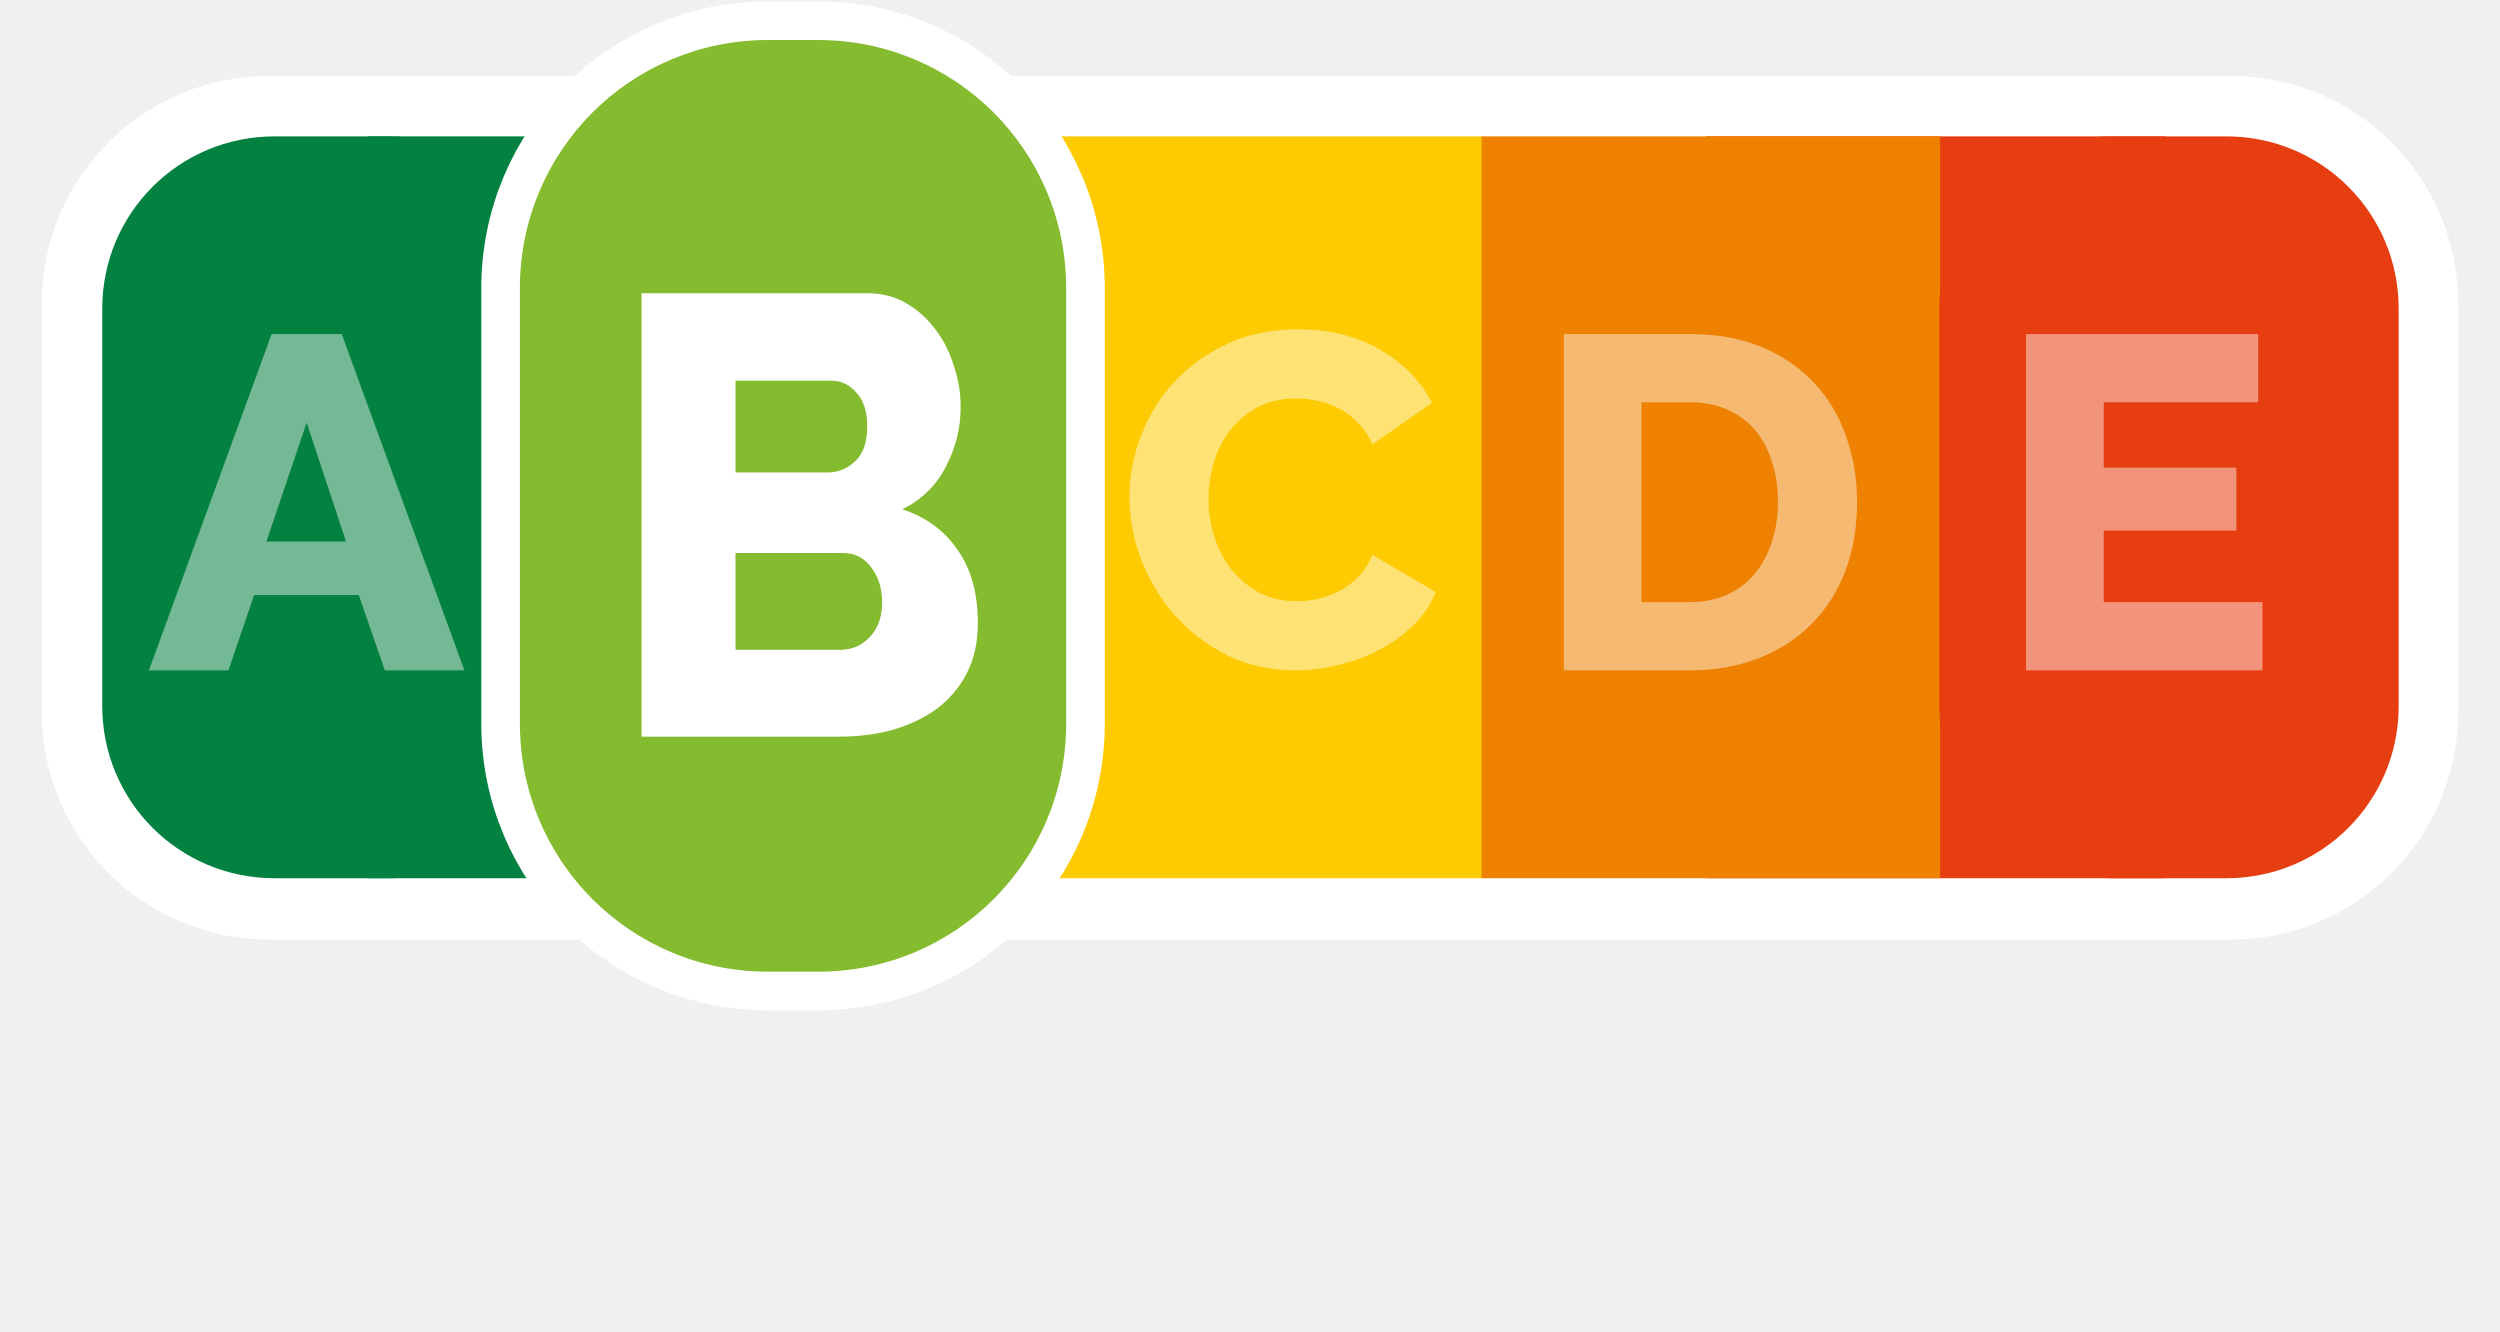
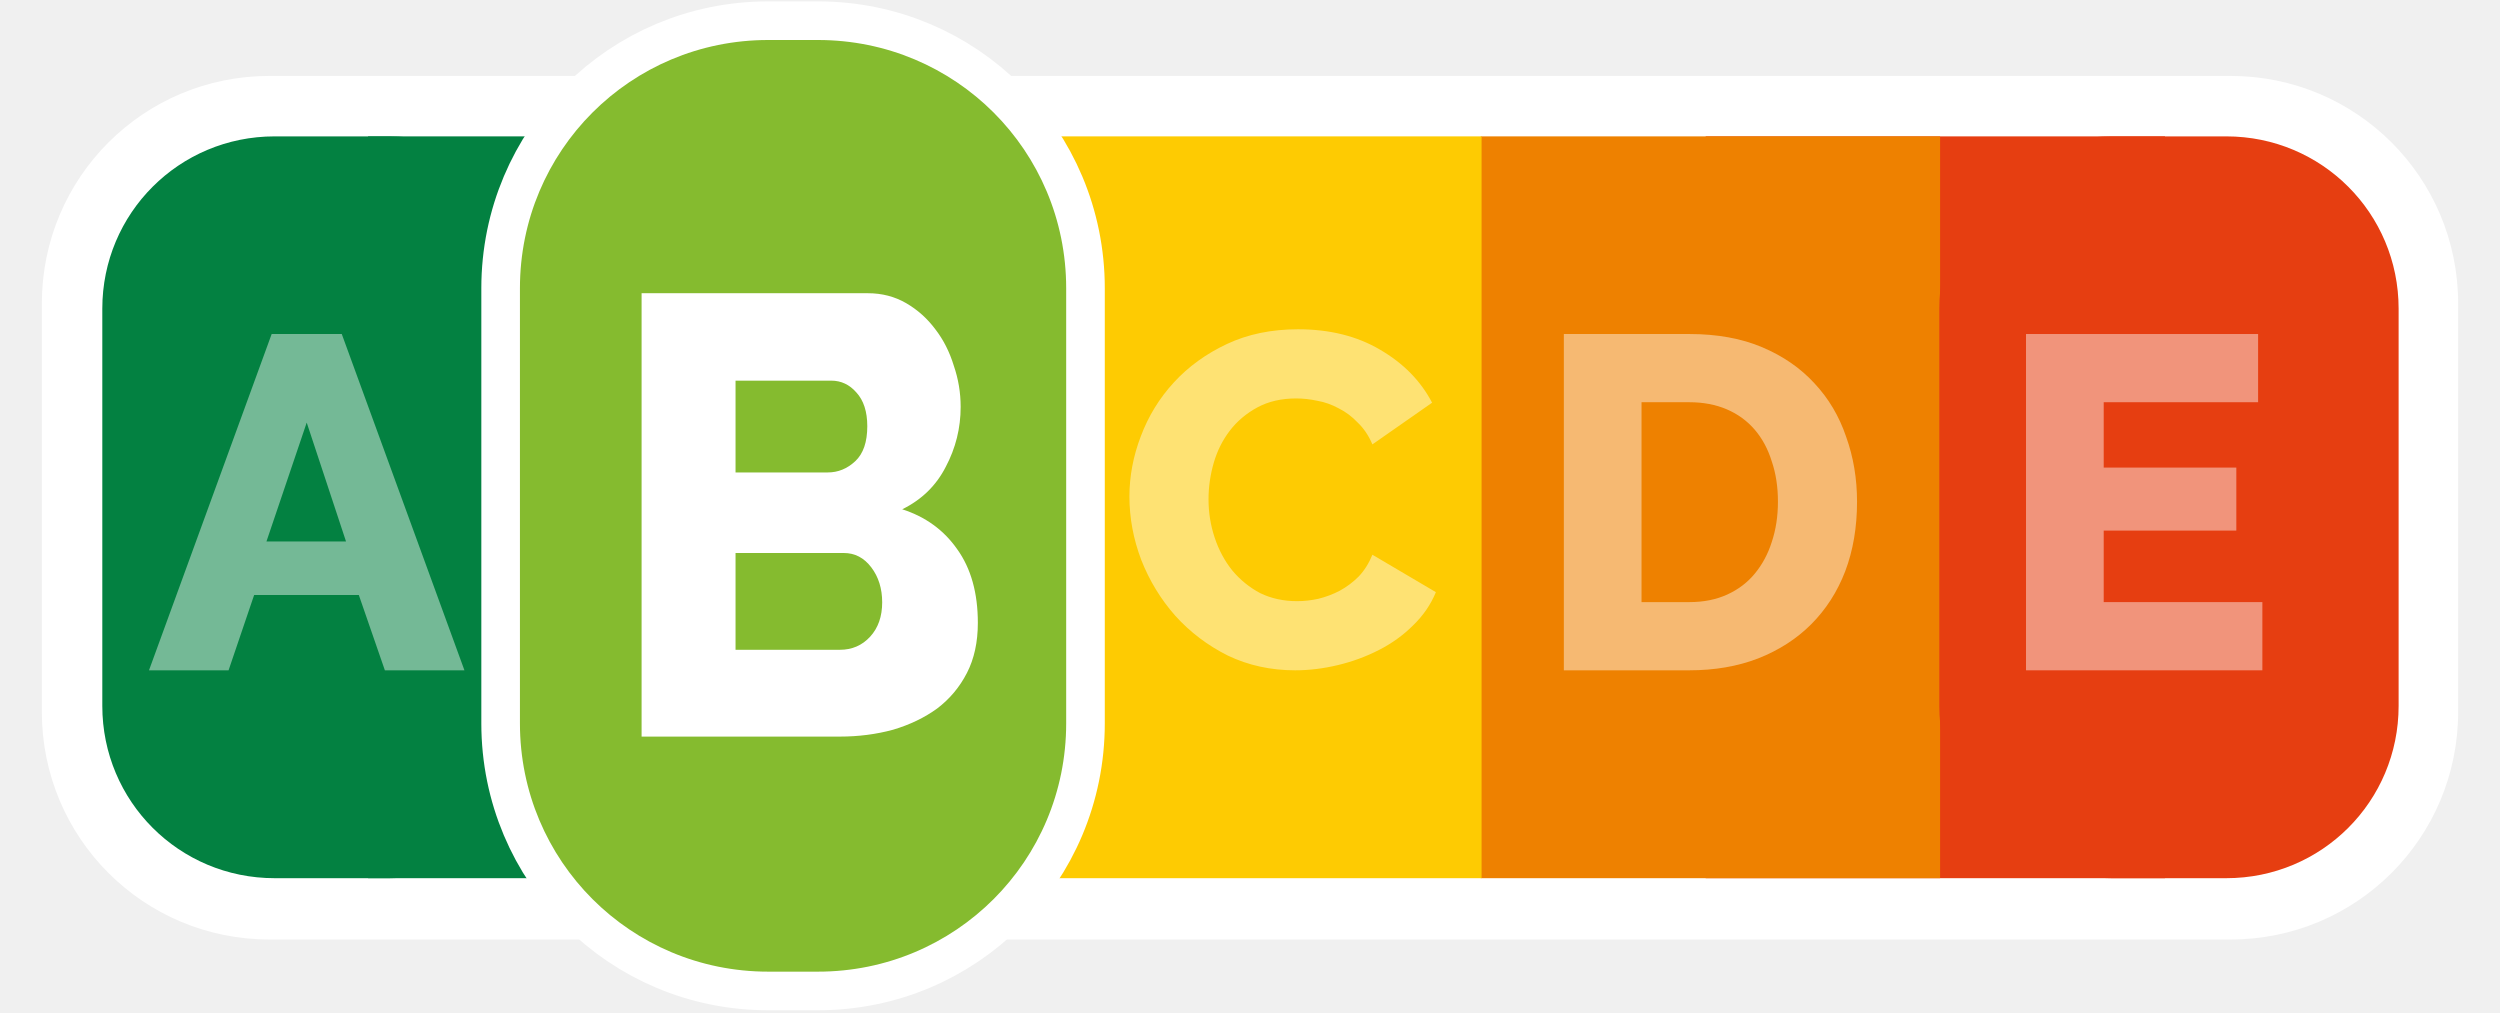
- <svg xmlns="http://www.w3.org/2000/svg" width="244.08" height="130" viewBox="0 250 777.094 1052.362" id="svg4443" version="1.1" style="&#10;    background: #333;&#10;">
+ <svg xmlns="http://www.w3.org/2000/svg" width="244.08" height="98.82" viewBox="0 250 777.094 800" id="svg4443" version="1.1">
  <g id="layer1">
    <path style="opacity:1;fill:#ffffff;fill-opacity:1;fill-rule:evenodd;stroke:none;stroke-width:1;stroke-linecap:round;stroke-linejoin:round;stroke-miterlimit:4;stroke-dasharray:none;stroke-dashoffset:0;stroke-opacity:1" d="m -386.315,310 1549.724,0 c 99.748,0 180.049,80.302 180.049,180.049 l 0,322.481 c 0,99.747 -80.302,180.049 -180.049,180.049 l -1549.724,0 c -99.747,0 -180.049,-80.302 -180.049,-180.049 l 0,-322.481 c 0,-99.747 80.302,-180.049 180.049,-180.049 z" id="rect5333" />
    <path style="opacity:1;fill:#038141;fill-opacity:1;fill-rule:evenodd;stroke:none;stroke-width:1;stroke-linecap:round;stroke-linejoin:round;stroke-miterlimit:4;stroke-dasharray:none;stroke-dashoffset:0;stroke-opacity:1" d="m -308.515,357.79 363.03,0 0,586.315 -363.03,0 z" id="rect5163" />
    <path style="opacity:1;fill:#e63e11;fill-opacity:1;fill-rule:evenodd;stroke:none;stroke-width:1;stroke-linecap:round;stroke-linejoin:round;stroke-miterlimit:4;stroke-dasharray:none;stroke-dashoffset:0;stroke-opacity:1" d="m 748.698,357.79 363.03,0 0,586.315 -363.03,0 z" id="rect5165" />
    <path style="opacity:1;fill:#038141;fill-opacity:1;fill-rule:evenodd;stroke:none;stroke-width:1;stroke-linecap:round;stroke-linejoin:round;stroke-miterlimit:4;stroke-dasharray:none;stroke-dashoffset:0;stroke-opacity:1" d="m -382.381,357.79 90.648,0 c 75.45,0 136.191,60.741 136.191,136.191 l 0,313.932 c 0,75.45 -60.741,136.191 -136.191,136.191 l -90.648,0 c -75.45,0 -136.191,-60.741 -136.191,-136.191 l 0,-313.932 c 0,-75.45 60.741,-136.191 136.191,-136.191 z" id="rect5167" />
    <path style="opacity:1;fill:#ee8100;fill-opacity:1;fill-rule:evenodd;stroke:none;stroke-width:1;stroke-linecap:round;stroke-linejoin:round;stroke-miterlimit:4;stroke-dasharray:none;stroke-dashoffset:0;stroke-opacity:1" d="m 570.957,357.79 363.03,0 0,586.315 -363.03,0 z" id="rect5169" />
    <path id="path5600" style="font-style:normal;font-variant:normal;font-weight:800;font-stretch:normal;font-size:medium;line-height:90%;font-family:Raleway;-inkscape-font-specification:'Raleway Ultra-Bold';letter-spacing:0px;word-spacing:0px;fill:#ffffff;fill-opacity:0.446;stroke:none;stroke-width:1px;stroke-linecap:butt;stroke-linejoin:miter;stroke-opacity:1" d="m 636.605,779.804 0,-265.802 99.208,0 q 32.945,0 57.653,10.482 24.708,10.482 41.181,28.452 16.846,17.97 25.083,42.304 8.611,23.96 8.611,51.289 0,30.324 -9.36,55.032 -9.36,24.334 -26.955,41.929 -17.221,17.221 -41.929,26.955 -24.334,9.359 -54.284,9.359 l -99.208,0 z M 805.82,646.529 q 0,-17.595 -4.867,-31.821 -4.492,-14.6 -13.477,-25.083 -8.985,-10.482 -22.088,-16.098 -13.103,-5.615 -29.575,-5.615 l -37.811,0 0,157.984 37.811,0 q 16.847,0 29.95,-5.99 13.103,-5.99 21.713,-16.472 8.985,-10.857 13.477,-25.083 4.867,-14.6 4.867,-31.821 z" />
    <path style="opacity:1;fill:#fecb02;fill-opacity:1;fill-rule:evenodd;stroke:none;stroke-width:1;stroke-linecap:round;stroke-linejoin:round;stroke-miterlimit:4;stroke-dasharray:none;stroke-dashoffset:0;stroke-opacity:1" d="m 188.259,357.79 383.321,0 0,586.315 -383.321,0 z" id="rect5175" />
    <path style="opacity:1;fill:#85bb2f;fill-opacity:1;fill-rule:evenodd;stroke:none;stroke-width:1;stroke-linecap:round;stroke-linejoin:round;stroke-miterlimit:4;stroke-dasharray:none;stroke-dashoffset:0;stroke-opacity:1" d="m 206.865,357.79 -363.03,0 0,586.315 363.03,0 z" id="rect5177" />
    <path id="path5595" style="font-style:normal;font-variant:normal;font-weight:800;font-stretch:normal;font-size:medium;line-height:90%;font-family:Raleway;-inkscape-font-specification:'Raleway Ultra-Bold';letter-spacing:0px;word-spacing:0px;fill:#ffffff;fill-opacity:0.446;stroke:none;stroke-width:1px;stroke-linecap:butt;stroke-linejoin:miter;stroke-opacity:1" d="m 293.246,642.411 q 0,-23.96 8.985,-47.545 8.985,-23.96 26.206,-42.678 17.221,-18.718 41.929,-30.324 24.708,-11.605 56.155,-11.605 37.437,0 64.766,16.098 27.703,16.098 41.181,41.929 l -47.171,32.945 q -4.492,-10.482 -11.605,-17.221 -6.739,-7.113 -14.975,-11.231 -8.236,-4.492 -16.847,-5.99 -8.61,-1.872 -16.847,-1.872 -17.595,0 -30.698,7.113 -13.103,7.113 -21.713,18.344 -8.61,11.231 -12.729,25.457 -4.118,14.226 -4.118,28.826 0,15.723 4.867,30.324 4.867,14.6 13.852,25.831 9.359,11.231 22.088,17.97 13.103,6.364 29.201,6.364 8.236,0 16.847,-1.872 8.985,-2.246 16.847,-6.364 8.236,-4.492 14.975,-11.231 6.739,-7.113 10.857,-17.221 l 50.165,29.575 q -5.99,14.6 -17.97,26.206 -11.605,11.605 -26.955,19.467 -15.349,7.862 -32.57,11.98 -17.221,4.118 -33.693,4.118 -28.826,0 -53.16,-11.605 -23.96,-11.98 -41.555,-31.447 -17.221,-19.467 -26.955,-44.176 -9.359,-24.708 -9.359,-50.165 z" />
    <path id="path5592" style="font-style:normal;font-variant:normal;font-weight:800;font-stretch:normal;font-size:medium;line-height:90%;font-family:Raleway;-inkscape-font-specification:'Raleway Ultra-Bold';letter-spacing:0px;word-spacing:0px;fill:#ffffff;fill-opacity:0.446;stroke:none;stroke-width:1px;stroke-linecap:butt;stroke-linejoin:miter;stroke-opacity:1" d="m 154.552,720.902 q 0,17.221 -7.113,29.95 -7.113,12.729 -19.467,21.339 -12.354,8.236 -28.826,12.729 -16.472,4.118 -34.816,4.118 l -129.532,0 0,-265.802 147.876,0 q 13.852,0 25.083,5.99 11.231,5.99 19.093,15.723 7.862,9.359 11.98,21.713 4.492,11.98 4.492,24.708 0,19.093 -9.734,35.939 -9.359,16.847 -28.452,25.457 22.837,6.739 35.94,23.96 13.477,17.221 13.477,44.176 z M 92.033,708.548 q 0,-12.354 -7.113,-20.965 -7.113,-8.61 -17.97,-8.61 l -70.756,0 0,58.027 68.135,0 q 11.98,0 19.842,-7.862 7.862,-7.862 7.862,-20.59 z m -95.839,-132.901 0,55.032 60.273,0 q 10.108,0 17.97,-6.739 7.862,-6.739 7.862,-20.965 0,-13.103 -7.113,-20.216 -6.739,-7.113 -16.472,-7.113 l -62.52,0 z" />
    <path style="opacity:1;fill:#0039ff;fill-opacity:0.63;fill-rule:evenodd;stroke:#ffffff;stroke-width:61.032;stroke-linecap:round;stroke-linejoin:round;stroke-miterlimit:4;stroke-dasharray:none;stroke-dashoffset:0;stroke-opacity:1" d="m 7.726,281.616 39.326,0 c 108.699,0 196.208,87.509 196.208,196.208 l 0,343.941 c 0,108.699 -87.509,196.208 -196.208,196.208 l -39.326,0 c -108.699,0 -196.208,-87.509 -196.208,-196.208 l 0,-343.941 c 0,-108.699 87.509,-196.208 196.208,-196.208 z" id="rect5187" />
    <path id="path5588" style="font-style:normal;font-variant:normal;font-weight:800;font-stretch:normal;font-size:medium;line-height:90%;font-family:Raleway;-inkscape-font-specification:'Raleway Ultra-Bold';letter-spacing:0px;word-spacing:0px;fill:#ffffff;fill-opacity:0.446;stroke:none;stroke-width:1px;stroke-linecap:butt;stroke-linejoin:miter;stroke-opacity:1" d="m -384.712,514.002 55.407,0 96.962,265.802 -62.894,0 -20.59,-59.525 -82.736,0 -20.216,59.525 -62.894,0 96.962,-265.802 z m 58.776,163.974 -31.073,-93.967 -31.821,93.967 62.894,0 z" />
    <path style="opacity:1;fill:#e63e11;fill-opacity:1;fill-rule:evenodd;stroke:none;stroke-width:1;stroke-linecap:round;stroke-linejoin:round;stroke-miterlimit:4;stroke-dasharray:none;stroke-dashoffset:0;stroke-opacity:1" d="m 1069.556,357.79 90.647,0 c 75.45,0 136.192,60.741 136.192,136.191 l 0,313.932 c 0,75.45 -60.742,136.191 -136.192,136.191 l -90.647,0 c -75.45,0 -136.192,-60.741 -136.192,-136.191 l 0,-313.932 c 0,-75.45 60.742,-136.191 136.192,-136.191 z" id="rect5193" />
    <path id="path5584" style="font-style:normal;font-variant:normal;font-weight:800;font-stretch:normal;font-size:medium;line-height:90%;font-family:Raleway;-inkscape-font-specification:'Raleway Ultra-Bold';letter-spacing:0px;word-spacing:0px;fill:#ffffff;fill-opacity:0.446;stroke:none;stroke-width:1px;stroke-linecap:butt;stroke-linejoin:miter;stroke-opacity:1" d="m 1188.707,725.895 0,53.909 -186.811,0 0,-265.802 183.441,0 0,53.909 -122.044,0 0,51.663 104.824,0 0,49.791 -104.824,0 0,56.53 125.414,0 z" />
    <path style="opacity:1;fill:#85bb2f;fill-opacity:1;fill-rule:evenodd;stroke:none;stroke-width:15.945;stroke-linecap:round;stroke-linejoin:round;stroke-miterlimit:4;stroke-dasharray:none;stroke-dashoffset:0;stroke-opacity:1" d="m 7.726,281.616 39.326,0 c 108.699,0 196.208,87.509 196.208,196.208 l 0,343.941 c 0,108.699 -87.509,196.208 -196.208,196.208 l -39.326,0 c -108.699,0 -196.208,-87.509 -196.208,-196.208 l 0,-343.941 c 0,-108.699 87.509,-196.208 196.208,-196.208 z" id="rect5199" />
    <path id="path5580" style="font-style:normal;font-variant:normal;font-weight:800;font-stretch:normal;font-size:medium;line-height:90%;font-family:Raleway;-inkscape-font-specification:'Raleway Ultra-Bold';letter-spacing:0px;word-spacing:0px;fill:#ffffff;fill-opacity:1;stroke:none;stroke-width:1px;stroke-linecap:butt;stroke-linejoin:miter;stroke-opacity:1" d="m 173.439,742.361 q 0,22.704 -8.602,39.486 -8.602,16.781 -23.543,28.134 -14.941,10.859 -34.862,16.782 -19.921,5.429 -42.106,5.429 l -156.652,0 0,-350.438 178.837,0 q 16.752,0 30.334,7.897 13.583,7.897 23.09,20.73 9.508,12.339 14.488,28.627 5.433,15.794 5.433,32.576 0,25.172 -11.772,47.383 -11.319,22.211 -34.409,33.563 27.618,8.884 43.464,31.589 16.299,22.704 16.299,58.242 z M 97.83,726.073 q 0,-16.288 -8.602,-27.64 -8.602,-11.352 -21.732,-11.352 l -85.57,0 0,76.504 82.401,0 q 14.488,0 23.996,-10.365 9.508,-10.365 9.508,-27.147 z m -115.904,-175.219 0,72.555 72.893,0 q 12.224,0 21.732,-8.884 9.508,-8.884 9.508,-27.64 0,-17.275 -8.602,-26.653 -8.15,-9.378 -19.921,-9.378 l -75.609,0 z" />
  </g>
</svg>
